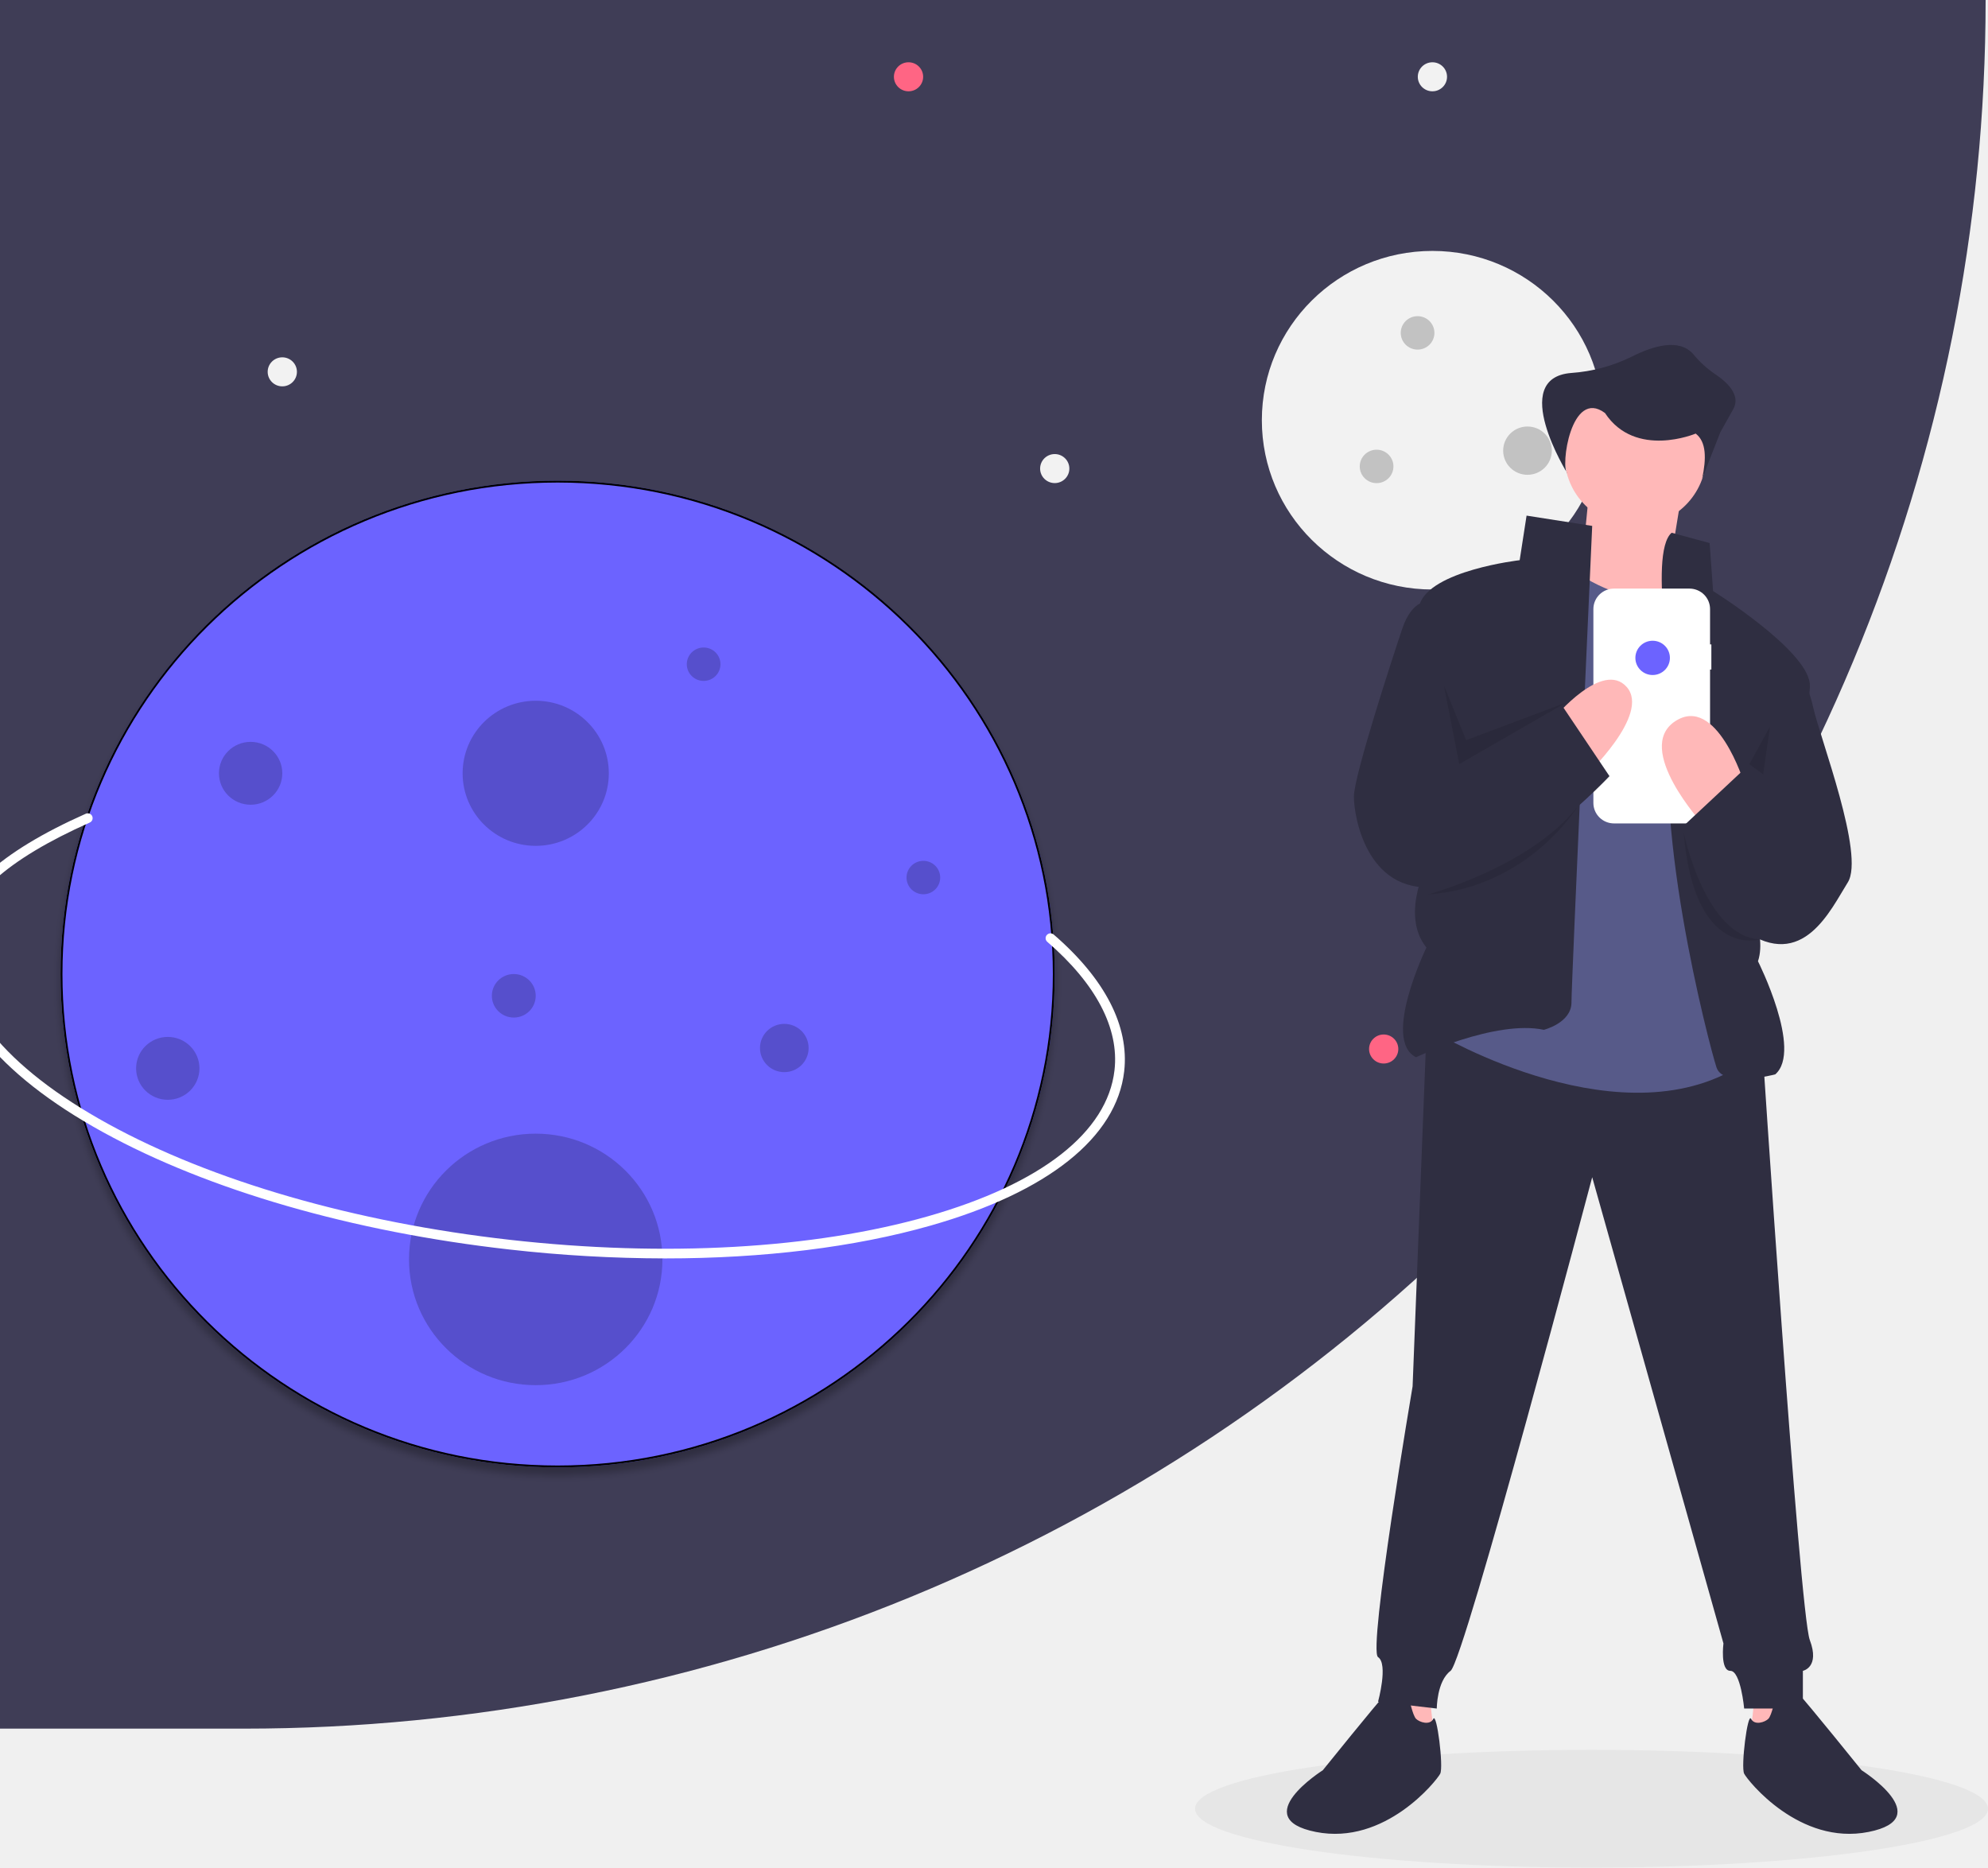
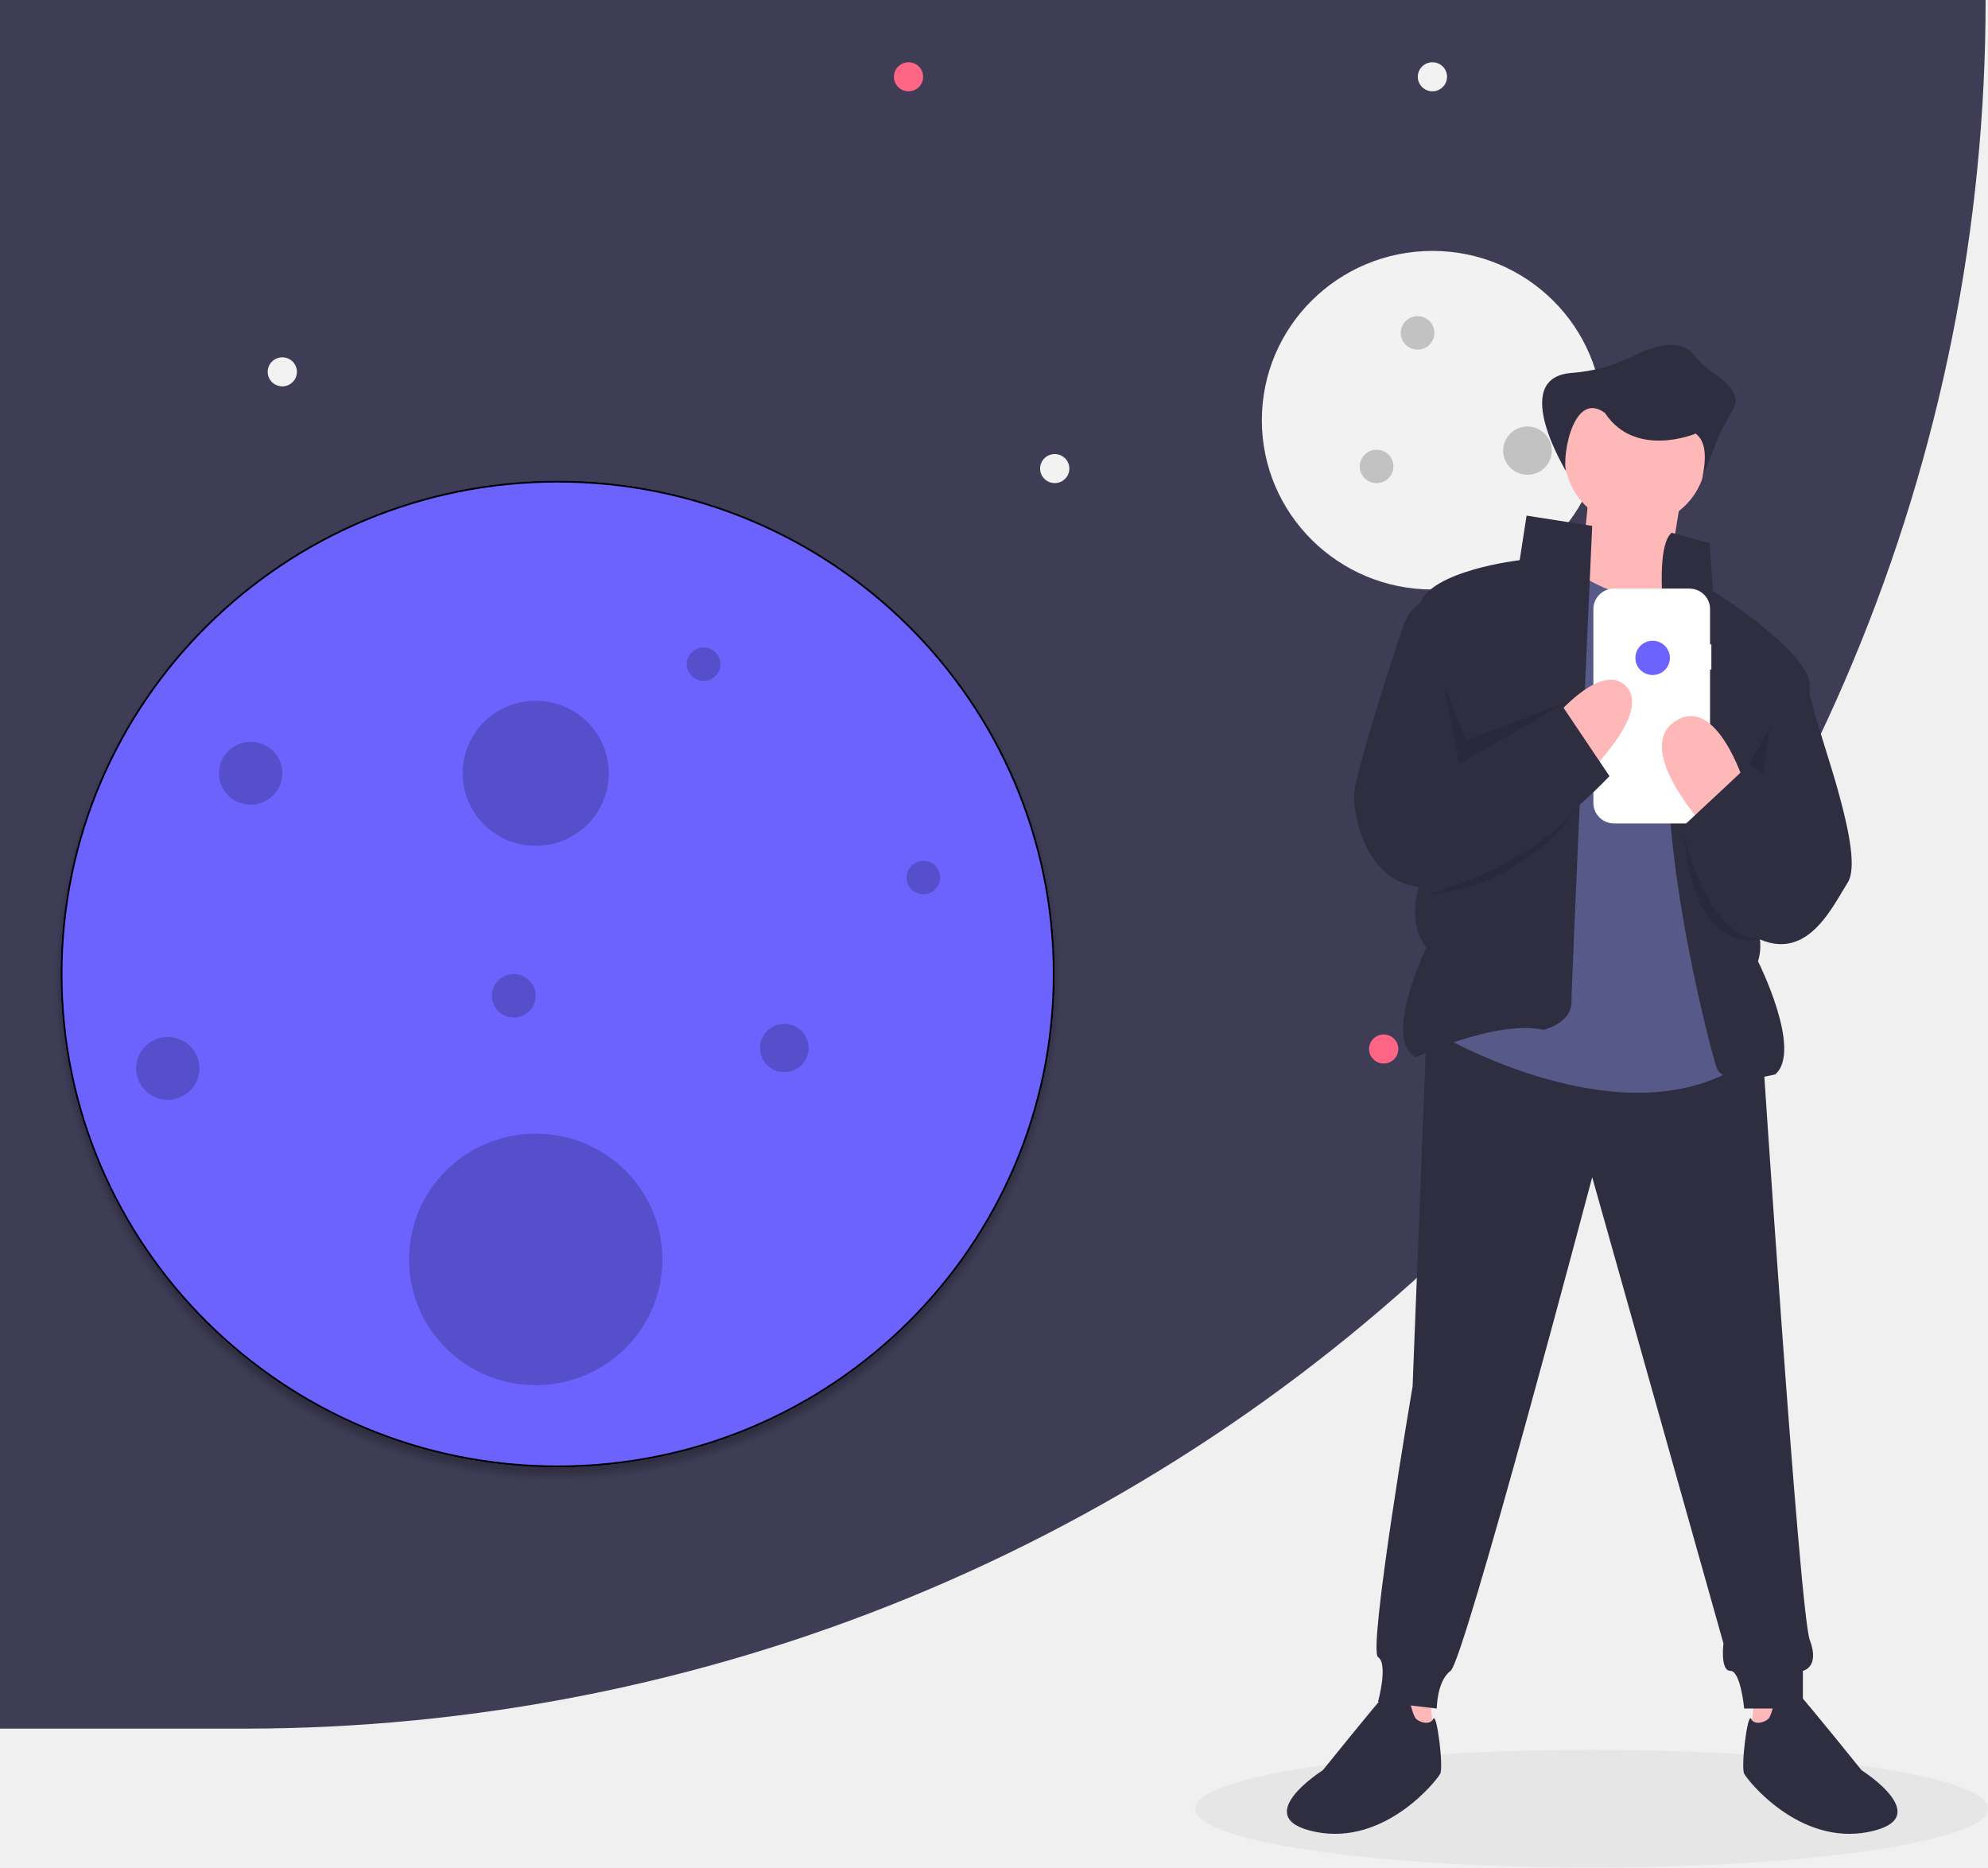
<svg xmlns="http://www.w3.org/2000/svg" width="1056" height="992" viewBox="0 0 1056 992" fill="none">
  <path d="M845.404 992C961.713 992 1056 977.998 1056 960.726C1056 943.454 961.713 929.453 845.404 929.453C729.095 929.453 634.808 943.454 634.808 960.726C634.808 977.998 729.095 992 845.404 992Z" fill="#E6E6E6" />
  <path d="M-62 0H1054.74C1054.74 120.579 1030.81 239.978 984.316 351.378C937.823 462.779 869.677 564 783.768 649.262C697.86 734.524 595.872 802.157 483.627 848.301C371.382 894.444 251.079 918.194 129.586 918.194H-62V0Z" fill="#3F3D56" />
  <path d="M760.882 313.122C810.921 313.122 851.486 272.862 851.486 223.2C851.486 173.537 810.921 133.278 760.882 133.278C710.843 133.278 670.278 173.537 670.278 223.2C670.278 272.862 710.843 313.122 760.882 313.122Z" fill="#F2F2F2" />
  <path d="M482.6 48.495C486.889 48.495 490.366 45.044 490.366 40.787C490.366 36.53 486.889 33.079 482.6 33.079C478.311 33.079 474.834 36.53 474.834 40.787C474.834 45.044 478.311 48.495 482.6 48.495Z" fill="#FF6584" />
  <path d="M734.995 564.903C739.284 564.903 742.761 561.452 742.761 557.196C742.761 552.939 739.284 549.488 734.995 549.488C730.706 549.488 727.229 552.939 727.229 557.196C727.229 561.452 730.706 564.903 734.995 564.903Z" fill="#FF6584" />
  <path d="M760.882 48.495C765.171 48.495 768.648 45.044 768.648 40.787C768.648 36.53 765.171 33.079 760.882 33.079C756.593 33.079 753.116 36.53 753.116 40.787C753.116 45.044 756.593 48.495 760.882 48.495Z" fill="#F2F2F2" />
  <path d="M869.606 419.743C873.895 419.743 877.372 416.293 877.372 412.036C877.372 407.779 873.895 404.328 869.606 404.328C865.317 404.328 861.84 407.779 861.84 412.036C861.84 416.293 865.317 419.743 869.606 419.743Z" fill="#F2F2F2" />
  <path d="M560.26 256.599C564.549 256.599 568.026 253.149 568.026 248.892C568.026 244.635 564.549 241.184 560.26 241.184C555.971 241.184 552.494 244.635 552.494 248.892C552.494 253.149 555.971 256.599 560.26 256.599Z" fill="#F2F2F2" />
  <path d="M149.955 205.216C154.244 205.216 157.721 201.765 157.721 197.508C157.721 193.251 154.244 189.8 149.955 189.8C145.666 189.8 142.189 193.251 142.189 197.508C142.189 201.765 145.666 205.216 149.955 205.216Z" fill="#F2F2F2" />
  <g filter="url(#filter0_d)">
    <path d="M296.215 779.431C442.043 779.431 560.26 662.104 560.26 517.373C560.26 372.642 442.043 255.315 296.215 255.315C150.387 255.315 32.171 372.642 32.171 517.373C32.171 662.104 150.387 779.431 296.215 779.431Z" fill="#6C63FF" />
    <path d="M559.76 517.373C559.76 661.824 441.77 778.931 296.215 778.931C150.66 778.931 32.671 661.824 32.671 517.373C32.671 372.922 150.66 255.815 296.215 255.815C441.77 255.815 559.76 372.922 559.76 517.373Z" stroke="black" />
  </g>
  <path opacity="0.2" d="M284.566 449.289C306.011 449.289 323.396 432.035 323.396 410.751C323.396 389.467 306.011 372.213 284.566 372.213C263.121 372.213 245.736 389.467 245.736 410.751C245.736 432.035 263.121 449.289 284.566 449.289Z" fill="black" />
  <path opacity="0.2" d="M284.566 735.755C321.738 735.755 351.872 705.848 351.872 668.956C351.872 632.064 321.738 602.157 284.566 602.157C247.394 602.157 217.261 632.064 217.261 668.956C217.261 705.848 247.394 735.755 284.566 735.755Z" fill="black" />
  <path opacity="0.2" d="M89.121 584.172C98.415 584.172 105.948 576.695 105.948 567.472C105.948 558.249 98.415 550.773 89.121 550.773C79.829 550.773 72.295 558.249 72.295 567.472C72.295 576.695 79.829 584.172 89.121 584.172Z" fill="black" />
  <path opacity="0.2" d="M753 185.694C757.94 185.694 761.945 181.72 761.945 176.817C761.945 171.914 757.94 167.939 753 167.939C748.06 167.939 744.056 171.914 744.056 176.817C744.056 181.72 748.06 185.694 753 185.694Z" fill="black" />
  <path opacity="0.2" d="M373.76 361.684C378.7 361.684 382.705 357.71 382.705 352.807C382.705 347.904 378.7 343.929 373.76 343.929C368.82 343.929 364.815 347.904 364.815 352.807C364.815 357.71 368.82 361.684 373.76 361.684Z" fill="black" />
  <path opacity="0.2" d="M272.917 540.496C279.351 540.496 284.566 535.32 284.566 528.934C284.566 522.549 279.351 517.373 272.917 517.373C266.484 517.373 261.268 522.549 261.268 528.934C261.268 535.32 266.484 540.496 272.917 540.496Z" fill="black" />
  <path opacity="0.2" d="M731.228 256.622C736.168 256.622 740.173 252.648 740.173 247.745C740.173 242.842 736.168 238.867 731.228 238.867C726.288 238.867 722.283 242.842 722.283 247.745C722.283 252.648 726.288 256.622 731.228 256.622Z" fill="black" />
  <path opacity="0.2" d="M490.481 475.004C495.421 475.004 499.426 471.03 499.426 466.127C499.426 461.224 495.421 457.249 490.481 457.249C485.541 457.249 481.536 461.224 481.536 466.127C481.536 471.03 485.541 475.004 490.481 475.004Z" fill="black" />
  <path opacity="0.2" d="M811.384 252.195C818.52 252.195 824.305 246.454 824.305 239.372C824.305 232.29 818.52 226.549 811.384 226.549C804.249 226.549 798.464 232.29 798.464 239.372C798.464 246.454 804.249 252.195 811.384 252.195Z" fill="black" />
  <path opacity="0.2" d="M416.612 569.491C423.747 569.491 429.532 563.75 429.532 556.668C429.532 549.586 423.747 543.845 416.612 543.845C409.476 543.845 403.691 549.586 403.691 556.668C403.691 563.75 409.476 569.491 416.612 569.491Z" fill="black" />
  <path opacity="0.2" d="M133.129 427.451C142.422 427.451 149.955 419.974 149.955 410.751C149.955 401.528 142.422 394.052 133.129 394.052C123.836 394.052 116.302 401.528 116.302 410.751C116.302 419.974 123.836 427.451 133.129 427.451Z" fill="black" />
-   <path d="M353.424 668.427C325.656 668.39 297.912 666.799 270.325 663.662C187.35 654.309 110.823 632.21 54.843 601.436C-1.822 570.285 -30.817 533.809 -26.804 498.729C-24.023 474.424 -0.353 452.67 45.557 432.226C46.184 431.948 46.895 431.929 47.536 432.171C48.177 432.414 48.694 432.899 48.975 433.52C49.256 434.141 49.277 434.848 49.034 435.484C48.79 436.121 48.302 436.635 47.677 436.915C3.578 456.552 -19.102 476.961 -21.659 499.308C-25.422 532.19 2.638 566.863 57.352 596.942C112.751 627.397 188.593 649.278 270.909 658.556C353.225 667.834 432.079 663.388 492.948 646.039C553.065 628.902 588.245 601.357 592.007 568.476C594.552 546.231 582.207 522.646 556.305 500.267C555.787 499.819 555.469 499.186 555.422 498.506C555.375 497.826 555.601 497.155 556.052 496.641C556.503 496.127 557.141 495.812 557.826 495.765C558.511 495.718 559.187 495.943 559.705 496.39C586.949 519.93 599.898 545.057 597.151 569.055C593.137 604.136 556.639 633.23 494.378 650.976C453.841 662.531 405.456 668.427 353.424 668.427Z" fill="white" />
  <path d="M759.53 902.058L761.364 918.446L744.853 916.624V896.595L759.53 902.058Z" fill="#FFB8B8" />
  <path d="M931.983 902.058L930.147 918.446L946.659 916.624V896.595L931.983 902.058Z" fill="#FFB8B8" />
  <path d="M757.695 548.822L750.356 736.365C750.356 736.365 726.506 876.567 732.01 880.209C737.514 883.85 732.01 903.879 732.01 903.879L763.199 907.521C763.199 907.521 763.199 892.954 770.537 887.492C777.875 882.029 845.756 625.296 845.756 625.296L915.471 872.926C915.471 872.926 913.637 887.492 919.14 887.492C924.644 887.492 926.479 907.521 926.479 907.521H957.667V887.492C957.667 887.492 966.84 885.671 961.336 871.105C955.833 856.538 935.652 548.822 935.652 548.822L757.695 548.822Z" fill="#2F2E41" />
  <path d="M748.522 902.058C748.522 902.058 739.349 896.596 735.68 900.237C732.01 903.879 702.657 940.295 702.657 940.295C702.657 940.295 662.295 965.786 698.987 973.07C735.68 980.353 763.199 945.758 765.033 942.116C766.868 938.474 763.199 909.342 761.364 912.983C759.529 916.625 754.026 914.804 752.191 912.983C750.356 911.162 748.522 902.058 748.522 902.058Z" fill="#2F2E41" />
  <path d="M942.99 902.058C942.99 902.058 952.163 896.596 955.833 900.237C959.502 903.879 988.856 940.295 988.856 940.295C988.856 940.295 1029.22 965.786 992.525 973.07C955.833 980.353 928.313 945.758 926.479 942.116C924.644 938.474 928.313 909.342 930.148 912.983C931.983 916.625 937.486 914.804 939.321 912.983C941.156 911.162 942.99 902.058 942.99 902.058Z" fill="#2F2E41" />
  <path d="M868.689 279.343C889.46 279.343 906.298 262.631 906.298 242.016C906.298 221.401 889.46 204.689 868.689 204.689C847.917 204.689 831.079 221.401 831.079 242.016C831.079 262.631 847.917 279.343 868.689 279.343Z" fill="#FFB8B8" />
  <path d="M843.922 262.955L838.417 319.4L882.448 328.505L893.456 261.135L843.922 262.955Z" fill="#FFB8B8" />
  <path d="M889.787 306.655C889.787 306.655 878.779 330.325 838.418 304.834L763.199 548.822C763.199 548.822 864.102 608.908 928.314 563.388L906.298 317.579L889.787 306.655Z" fill="#575A89" />
  <path d="M845.756 279.342L810.898 273.88L807.229 297.551C807.229 297.551 759.53 303.013 754.026 321.221L759.53 455.961C759.53 455.961 743.018 485.094 757.695 503.302C757.695 503.302 733.845 552.463 752.191 561.568C752.191 561.568 794.387 541.539 820.072 547.001C820.072 547.001 834.748 543.359 834.748 532.435C834.748 521.51 845.756 279.342 845.756 279.342Z" fill="#2F2E41" />
  <path d="M887.952 282.984L908.133 288.447L909.967 313.938C909.967 313.938 959.502 344.892 961.336 363.1C963.171 381.308 924.644 468.706 924.644 468.706C924.644 468.706 939.321 494.198 933.817 510.585C933.817 510.585 957.667 557.926 942.99 570.671C942.99 570.671 915.471 577.955 911.802 567.03C908.133 556.105 875.11 430.469 889.787 370.383C889.787 370.383 875.11 293.909 887.952 282.984Z" fill="#2F2E41" />
  <path d="M909.05 342.282H908.36V323.507C908.36 322.08 908.076 320.667 907.526 319.349C906.976 318.031 906.17 316.833 905.153 315.824C904.136 314.815 902.929 314.014 901.601 313.468C900.272 312.922 898.849 312.641 897.411 312.641H857.333C855.895 312.641 854.472 312.922 853.143 313.468C851.815 314.014 850.608 314.815 849.591 315.824C848.575 316.833 847.768 318.031 847.218 319.349C846.668 320.667 846.385 322.08 846.385 323.507V426.506C846.385 427.933 846.668 429.346 847.218 430.664C847.768 431.982 848.575 433.18 849.591 434.189C850.608 435.198 851.815 435.999 853.143 436.545C854.472 437.091 855.895 437.372 857.333 437.372H897.411C898.849 437.372 900.272 437.091 901.601 436.545C902.929 435.999 904.136 435.198 905.153 434.189C906.17 433.18 906.976 431.982 907.526 430.664C908.076 429.346 908.36 427.933 908.36 426.506V355.646H909.05V342.282Z" fill="white" />
  <path d="M926.479 415.903C926.479 415.903 911.802 368.562 889.787 383.128C867.771 397.695 904.464 437.753 904.464 437.753L926.479 415.903Z" fill="#FFB8B8" />
  <path d="M825.575 381.308C825.575 381.308 851.26 350.354 864.102 364.92C876.944 379.487 842.087 412.261 842.087 412.261L825.575 381.308Z" fill="#FFB8B8" />
  <path d="M759.529 319.4C759.529 319.4 750.356 317.579 744.853 333.967C739.349 350.354 719.168 412.261 719.168 423.186C719.168 434.111 726.506 477.81 766.868 470.527C807.229 463.244 854.929 412.261 854.929 412.261L829.245 374.024L774.206 406.799L759.529 319.4Z" fill="#2F2E41" />
  <path opacity="0.1" d="M767.457 366.605L775.124 405.888L831.997 373.115L778.793 393.143L767.063 364.26L767.457 366.605Z" fill="black" />
  <path opacity="0.1" d="M929.231 405.888L936.569 411.351L940.238 385.859L929.231 405.888Z" fill="black" />
  <path opacity="0.1" d="M758.612 475.079C758.612 475.079 812.5 460.53 837.842 428.657C837.842 428.657 811.816 471.438 758.612 475.079Z" fill="black" />
  <path opacity="0.1" d="M894.373 442.305C894.373 442.305 905.72 497.421 934.904 498.996C934.904 498.996 899.877 509.675 894.373 442.305Z" fill="black" />
  <path d="M953.998 355.816C953.998 355.816 959.502 359.458 963.171 375.845C966.84 392.233 990.69 454.14 981.517 468.706C972.344 483.273 957.667 516.047 926.479 494.198L895.291 437.753L926.479 408.62L939.321 417.724L953.998 355.816Z" fill="#2F2E41" />
  <path d="M832.583 251.483C832.583 251.483 801.041 200.747 834.638 198.108C845.85 197.33 856.797 194.37 866.857 189.396C877.994 183.771 892.012 179.496 899.472 188.154C902.727 192.113 906.522 195.603 910.748 198.522C917.301 202.835 924.883 209.827 920.684 217.327L913.802 229.623L904.165 254.215C906.409 243.608 906.466 234.702 900.724 230.306C900.724 230.306 868.689 243.837 852.544 219.377C834.471 205.919 828.721 248.279 832.583 251.483Z" fill="#2F2E41" />
  <path d="M877.862 358.548C882.928 358.548 887.035 354.472 887.035 349.444C887.035 344.416 882.928 340.34 877.862 340.34C872.796 340.34 868.689 344.416 868.689 349.444C868.689 354.472 872.796 358.548 877.862 358.548Z" fill="#6C63FF" />
  <defs>
    <filter id="filter0_d" x="28.171" y="255.315" width="536.089" height="532.116" filterUnits="userSpaceOnUse" color-interpolation-filters="sRGB">
      <feFlood flood-opacity="0" result="BackgroundImageFix" />
      <feColorMatrix in="SourceAlpha" type="matrix" values="0 0 0 0 0 0 0 0 0 0 0 0 0 0 0 0 0 0 127 0" />
      <feOffset dy="4" />
      <feGaussianBlur stdDeviation="2" />
      <feColorMatrix type="matrix" values="0 0 0 0 0 0 0 0 0 0 0 0 0 0 0 0 0 0 0.25 0" />
      <feBlend mode="normal" in2="BackgroundImageFix" result="effect1_dropShadow" />
      <feBlend mode="normal" in="SourceGraphic" in2="effect1_dropShadow" result="shape" />
    </filter>
  </defs>
</svg>
